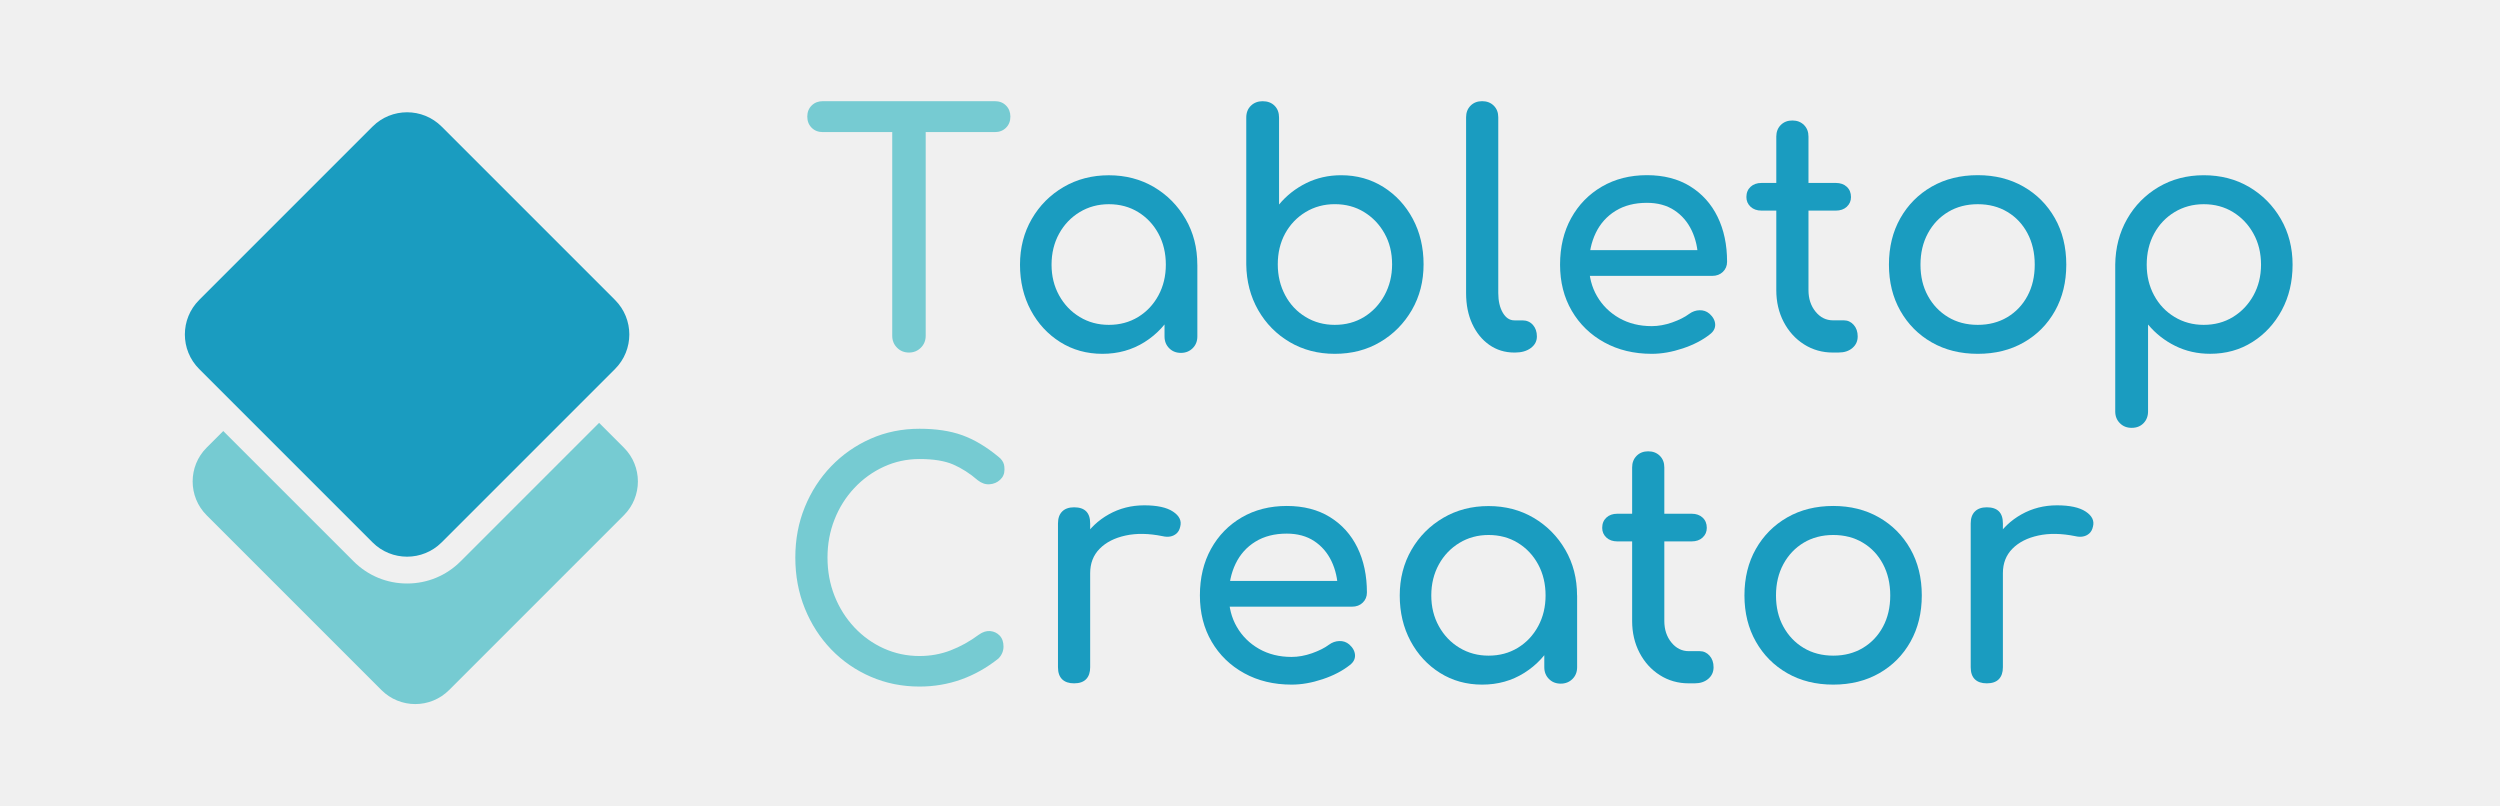
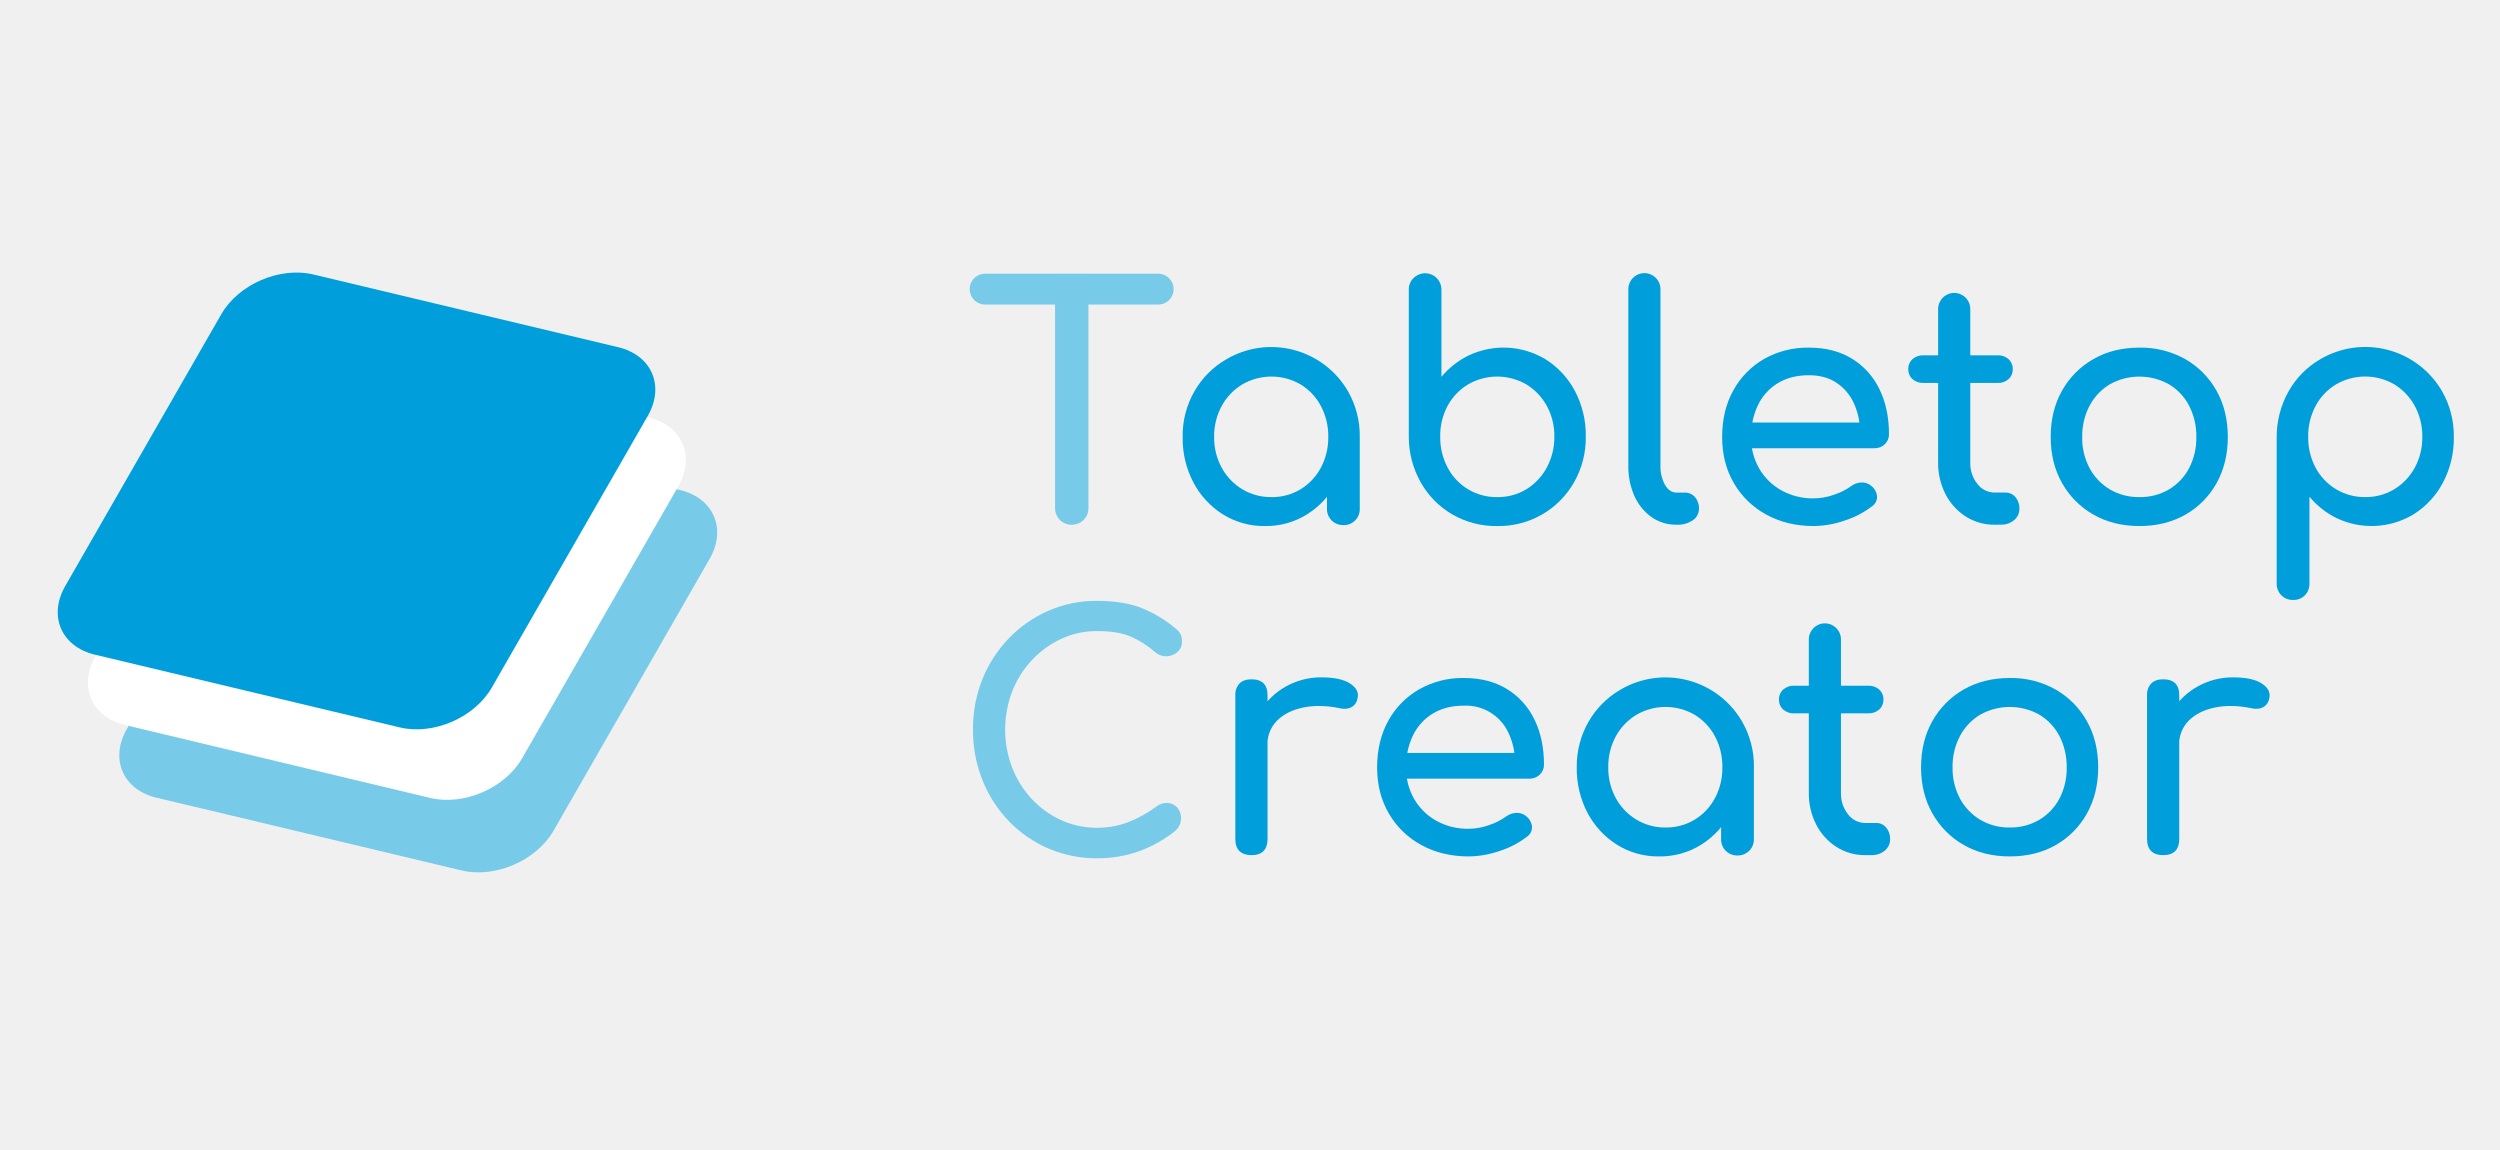
- <svg xmlns="http://www.w3.org/2000/svg" version="1.1" id="Capa_1" x="0px" y="0px" viewBox="0 0 745.71 240.16" style="enable-background:new 0 0 745.71 240.16;" xml:space="preserve">
-   <style type="text/css">
- 	.st0{fill:#76CBD2;}
- 	.st1{fill:#1A9CC0;}
- </style>
-   <g>
-     <path class="st0" d="M245.41,39.4c-1.34,0-2.45-0.43-3.31-1.3c-0.86-0.86-1.3-1.97-1.3-3.31s0.43-2.45,1.3-3.31   c0.86-0.86,1.97-1.3,3.31-1.3h51.36c1.34,0,2.45,0.43,3.31,1.3c0.86,0.86,1.3,1.97,1.3,3.31s-0.43,2.45-1.3,3.31   c-0.86,0.86-1.97,1.3-3.31,1.3H245.41z M271.13,105.16c-1.41,0-2.59-0.48-3.55-1.44s-1.44-2.14-1.44-3.55V30.18h9.98v69.98   c0,1.41-0.48,2.59-1.44,3.55S272.54,105.16,271.13,105.16z" />
-   </g>
-   <g>
-     <path class="st1" d="M328.83,105.54c-4.67,0-8.87-1.17-12.58-3.5c-3.71-2.34-6.64-5.5-8.78-9.5c-2.14-4-3.22-8.53-3.22-13.58   c0-5.06,1.17-9.6,3.5-13.63c2.33-4.03,5.5-7.21,9.5-9.55c4-2.33,8.5-3.5,13.49-3.5s9.47,1.17,13.44,3.5   c3.97,2.34,7.12,5.52,9.46,9.55c2.34,4.03,3.5,8.58,3.5,13.63h-3.74c0,5.06-1.07,9.58-3.22,13.58c-2.14,4-5.07,7.17-8.78,9.5   S333.5,105.54,328.83,105.54z M330.75,96.9c3.26,0,6.17-0.78,8.74-2.35c2.56-1.57,4.58-3.71,6.05-6.43   c1.47-2.72,2.21-5.78,2.21-9.17c0-3.46-0.74-6.54-2.21-9.26c-1.47-2.72-3.49-4.86-6.05-6.43c-2.56-1.57-5.47-2.35-8.74-2.35   c-3.2,0-6.1,0.79-8.69,2.35c-2.59,1.57-4.64,3.71-6.14,6.43c-1.5,2.72-2.26,5.81-2.26,9.26c0,3.39,0.75,6.45,2.26,9.17   c1.5,2.72,3.55,4.86,6.14,6.43C324.65,96.12,327.55,96.9,330.75,96.9z M352.25,105.26c-1.41,0-2.58-0.46-3.5-1.39   c-0.93-0.93-1.39-2.1-1.39-3.5V85.67l1.82-10.18l7.97,3.46v21.41c0,1.41-0.46,2.58-1.39,3.5   C354.83,104.79,353.66,105.26,352.25,105.26z" />
-     <path class="st1" d="M398.14,105.54c-4.99,0-9.47-1.17-13.44-3.5c-3.97-2.34-7.1-5.52-9.41-9.55c-2.3-4.03-3.49-8.58-3.55-13.63   V35.08c0-1.47,0.46-2.65,1.39-3.55c0.93-0.9,2.1-1.34,3.5-1.34c1.47,0,2.66,0.45,3.55,1.34c0.9,0.9,1.34,2.08,1.34,3.55V61   c2.24-2.69,4.94-4.81,8.11-6.38s6.64-2.35,10.42-2.35c4.67,0,8.86,1.17,12.58,3.5c3.71,2.34,6.64,5.5,8.78,9.5   c2.14,4,3.22,8.53,3.22,13.58c0,5.06-1.17,9.6-3.5,13.63c-2.34,4.03-5.49,7.22-9.46,9.55   C407.71,104.38,403.19,105.54,398.14,105.54z M398.14,96.9c3.26,0,6.18-0.78,8.74-2.35c2.56-1.57,4.59-3.73,6.1-6.48   c1.5-2.75,2.26-5.82,2.26-9.22c0-3.46-0.75-6.53-2.26-9.22c-1.5-2.69-3.54-4.81-6.1-6.38c-2.56-1.57-5.47-2.35-8.74-2.35   c-3.2,0-6.1,0.79-8.69,2.35c-2.59,1.57-4.62,3.7-6.1,6.38c-1.47,2.69-2.21,5.76-2.21,9.22c0,3.39,0.74,6.47,2.21,9.22   c1.47,2.75,3.5,4.91,6.1,6.48C392.04,96.12,394.94,96.9,398.14,96.9z" />
-     <path class="st1" d="M451.71,105.16c-2.82,0-5.31-0.77-7.49-2.3c-2.18-1.54-3.87-3.63-5.09-6.29c-1.22-2.65-1.82-5.71-1.82-9.17   V34.98c0-1.41,0.45-2.56,1.34-3.46c0.9-0.9,2.05-1.34,3.46-1.34c1.41,0,2.56,0.45,3.46,1.34c0.9,0.9,1.34,2.05,1.34,3.46V87.4   c0,2.37,0.45,4.32,1.34,5.86c0.9,1.54,2.05,2.3,3.46,2.3h2.4c1.28,0,2.32,0.45,3.12,1.34c0.8,0.9,1.2,2.05,1.2,3.46   s-0.61,2.56-1.82,3.46c-1.22,0.9-2.78,1.34-4.7,1.34H451.71z" />
-     <path class="st1" d="M492.7,105.54c-5.31,0-10.03-1.14-14.16-3.41c-4.13-2.27-7.36-5.41-9.7-9.41c-2.34-4-3.5-8.59-3.5-13.78   c0-5.25,1.1-9.87,3.31-13.87c2.21-4,5.26-7.13,9.17-9.41c3.9-2.27,8.38-3.41,13.44-3.41c4.99,0,9.28,1.1,12.86,3.31   c3.58,2.21,6.32,5.25,8.21,9.12c1.89,3.87,2.83,8.34,2.83,13.39c0,1.22-0.42,2.22-1.25,3.02c-0.83,0.8-1.89,1.2-3.17,1.2h-38.69   v-7.68h38.4l-3.94,2.69c-0.06-3.2-0.71-6.06-1.92-8.59c-1.22-2.53-2.94-4.53-5.18-6c-2.24-1.47-4.96-2.21-8.16-2.21   c-3.65,0-6.77,0.8-9.36,2.4c-2.59,1.6-4.56,3.79-5.9,6.58c-1.34,2.79-2.02,5.94-2.02,9.46s0.8,6.66,2.4,9.41   c1.6,2.75,3.81,4.93,6.62,6.53c2.82,1.6,6.05,2.4,9.7,2.4c1.98,0,4.02-0.37,6.1-1.1c2.08-0.74,3.76-1.58,5.04-2.54   c0.96-0.7,2-1.07,3.12-1.1c1.12-0.03,2.09,0.3,2.93,1.01c1.09,0.96,1.66,2.02,1.73,3.17c0.06,1.15-0.45,2.14-1.54,2.98   c-2.18,1.73-4.88,3.14-8.11,4.22C498.73,105,495.64,105.54,492.7,105.54z" />
-     <path class="st1" d="M525.43,62.82c-1.34,0-2.43-0.38-3.26-1.15c-0.83-0.77-1.25-1.73-1.25-2.88c0-1.28,0.42-2.3,1.25-3.07   c0.83-0.77,1.92-1.15,3.26-1.15h22.18c1.34,0,2.43,0.38,3.26,1.15c0.83,0.77,1.25,1.79,1.25,3.07c0,1.15-0.42,2.11-1.25,2.88   c-0.83,0.77-1.92,1.15-3.26,1.15H525.43z M546.74,105.16c-3.2,0-6.08-0.82-8.64-2.45c-2.56-1.63-4.58-3.86-6.05-6.67   c-1.47-2.82-2.21-5.98-2.21-9.5V40.74c0-1.41,0.45-2.56,1.34-3.46c0.9-0.9,2.05-1.34,3.46-1.34c1.41,0,2.56,0.45,3.46,1.34   c0.9,0.9,1.34,2.05,1.34,3.46v45.79c0,2.56,0.7,4.7,2.11,6.43c1.41,1.73,3.14,2.59,5.18,2.59h3.26c1.15,0,2.13,0.45,2.93,1.34   c0.8,0.9,1.2,2.05,1.2,3.46s-0.53,2.56-1.58,3.46c-1.06,0.9-2.42,1.34-4.08,1.34H546.74z" />
-     <path class="st1" d="M589.94,105.54c-5.18,0-9.76-1.14-13.73-3.41c-3.97-2.27-7.09-5.41-9.36-9.41c-2.27-4-3.41-8.59-3.41-13.78   c0-5.25,1.14-9.87,3.41-13.87c2.27-4,5.39-7.13,9.36-9.41c3.97-2.27,8.54-3.41,13.73-3.41c5.12,0,9.66,1.14,13.63,3.41   c3.97,2.27,7.09,5.41,9.36,9.41c2.27,4,3.41,8.63,3.41,13.87c0,5.18-1.12,9.78-3.36,13.78c-2.24,4-5.34,7.14-9.31,9.41   C599.7,104.41,595.13,105.54,589.94,105.54z M589.94,96.9c3.33,0,6.27-0.77,8.83-2.3c2.56-1.54,4.56-3.65,6-6.34   c1.44-2.69,2.16-5.79,2.16-9.31s-0.72-6.64-2.16-9.36c-1.44-2.72-3.44-4.85-6-6.38c-2.56-1.54-5.5-2.3-8.83-2.3   c-3.33,0-6.27,0.77-8.83,2.3c-2.56,1.54-4.58,3.66-6.05,6.38c-1.47,2.72-2.21,5.84-2.21,9.36s0.73,6.62,2.21,9.31   c1.47,2.69,3.49,4.8,6.05,6.34C583.67,96.14,586.61,96.9,589.94,96.9z" />
-     <path class="st1" d="M635.83,127.62c-1.41,0-2.58-0.46-3.5-1.39c-0.93-0.93-1.39-2.1-1.39-3.5V78.95c0.06-5.06,1.25-9.6,3.55-13.63   c2.3-4.03,5.44-7.21,9.41-9.55c3.97-2.33,8.45-3.5,13.44-3.5c5.05,0,9.57,1.17,13.54,3.5c3.97,2.34,7.12,5.52,9.46,9.55   c2.33,4.03,3.5,8.58,3.5,13.63c0,5.06-1.07,9.58-3.22,13.58c-2.15,4-5.07,7.17-8.78,9.5c-3.71,2.34-7.91,3.5-12.58,3.5   c-3.78,0-7.25-0.78-10.42-2.35s-5.87-3.7-8.11-6.38v25.92c0,1.41-0.45,2.58-1.34,3.5C638.48,127.16,637.3,127.62,635.83,127.62z    M657.33,96.9c3.26,0,6.18-0.78,8.74-2.35c2.56-1.57,4.59-3.71,6.1-6.43c1.5-2.72,2.26-5.78,2.26-9.17c0-3.46-0.75-6.54-2.26-9.26   c-1.5-2.72-3.54-4.86-6.1-6.43c-2.56-1.57-5.47-2.35-8.74-2.35c-3.2,0-6.1,0.79-8.69,2.35c-2.59,1.57-4.62,3.71-6.1,6.43   c-1.47,2.72-2.21,5.81-2.21,9.26c0,3.39,0.74,6.45,2.21,9.17c1.47,2.72,3.5,4.86,6.1,6.43C651.24,96.12,654.13,96.9,657.33,96.9z" />
-   </g>
-   <g>
-     <path class="st0" d="M274.28,204.79c-5.18,0-10.03-0.97-14.54-2.93c-4.51-1.95-8.45-4.67-11.81-8.16   c-3.36-3.49-5.98-7.57-7.87-12.24c-1.89-4.67-2.83-9.73-2.83-15.17c0-5.38,0.94-10.38,2.83-15.02c1.89-4.64,4.51-8.7,7.87-12.19   c3.36-3.49,7.28-6.22,11.76-8.21c4.48-1.98,9.34-2.98,14.59-2.98c4.93,0,9.17,0.64,12.72,1.92c3.55,1.28,7.12,3.39,10.7,6.34   c0.51,0.38,0.91,0.78,1.2,1.2c0.29,0.42,0.48,0.83,0.58,1.25c0.1,0.42,0.14,0.91,0.14,1.49c0,1.22-0.43,2.22-1.3,3.02   c-0.86,0.8-1.91,1.25-3.12,1.34c-1.22,0.1-2.4-0.3-3.55-1.2c-2.37-2.05-4.82-3.61-7.34-4.7c-2.53-1.09-5.87-1.63-10.03-1.63   c-3.78,0-7.33,0.77-10.66,2.3c-3.33,1.54-6.26,3.65-8.78,6.34c-2.53,2.69-4.5,5.81-5.9,9.36c-1.41,3.55-2.11,7.34-2.11,11.38   c0,4.1,0.7,7.92,2.11,11.47c1.41,3.55,3.38,6.67,5.9,9.36c2.53,2.69,5.46,4.79,8.78,6.29c3.33,1.5,6.88,2.26,10.66,2.26   c3.26,0,6.35-0.56,9.26-1.68c2.91-1.12,5.71-2.67,8.4-4.66c1.15-0.83,2.29-1.2,3.41-1.1c1.12,0.1,2.06,0.54,2.83,1.34   c0.77,0.8,1.15,1.91,1.15,3.31c0,0.64-0.13,1.26-0.38,1.87c-0.26,0.61-0.64,1.17-1.15,1.68c-3.46,2.75-7.15,4.83-11.09,6.24   C282.78,204.08,278.63,204.79,274.28,204.79z" />
-   </g>
-   <g>
-     <path class="st1" d="M320.38,203.83c-1.54,0-2.72-0.4-3.55-1.2c-0.83-0.8-1.25-2-1.25-3.6v-42.91c0-1.54,0.42-2.72,1.25-3.55   c0.83-0.83,2.02-1.25,3.55-1.25c1.6,0,2.8,0.4,3.6,1.2c0.8,0.8,1.2,2,1.2,3.6v42.91c0,1.54-0.4,2.72-1.2,3.55   C323.18,203.41,321.98,203.83,320.38,203.83z M320.28,170.99c0-3.84,0.94-7.28,2.83-10.32c1.89-3.04,4.43-5.46,7.63-7.25   c3.2-1.79,6.72-2.69,10.56-2.69s6.7,0.62,8.59,1.87c1.89,1.25,2.61,2.74,2.16,4.46c-0.19,0.9-0.56,1.58-1.1,2.06   c-0.54,0.48-1.17,0.78-1.87,0.91c-0.7,0.13-1.47,0.1-2.3-0.1c-4.1-0.83-7.78-0.9-11.04-0.19c-3.26,0.71-5.84,2.02-7.73,3.94   c-1.89,1.92-2.83,4.35-2.83,7.3H320.28z" />
-     <path class="st1" d="M385.27,204.21c-5.31,0-10.03-1.13-14.16-3.41c-4.13-2.27-7.36-5.41-9.7-9.41c-2.34-4-3.5-8.59-3.5-13.78   c0-5.25,1.1-9.87,3.31-13.87c2.21-4,5.26-7.13,9.17-9.41c3.9-2.27,8.38-3.41,13.44-3.41c4.99,0,9.28,1.1,12.86,3.31   c3.58,2.21,6.32,5.25,8.21,9.12c1.89,3.87,2.83,8.34,2.83,13.39c0,1.22-0.42,2.22-1.25,3.02c-0.83,0.8-1.89,1.2-3.17,1.2h-38.69   v-7.68h38.4l-3.94,2.69c-0.06-3.2-0.71-6.06-1.92-8.59c-1.22-2.53-2.94-4.53-5.18-6c-2.24-1.47-4.96-2.21-8.16-2.21   c-3.65,0-6.77,0.8-9.36,2.4c-2.59,1.6-4.56,3.79-5.9,6.58c-1.34,2.78-2.02,5.94-2.02,9.46c0,3.52,0.8,6.66,2.4,9.41   c1.6,2.75,3.81,4.93,6.62,6.53c2.82,1.6,6.05,2.4,9.7,2.4c1.98,0,4.02-0.37,6.1-1.1c2.08-0.74,3.76-1.58,5.04-2.54   c0.96-0.7,2-1.07,3.12-1.1c1.12-0.03,2.09,0.3,2.93,1.01c1.09,0.96,1.66,2.02,1.73,3.17c0.06,1.15-0.45,2.15-1.54,2.98   c-2.18,1.73-4.88,3.14-8.11,4.22C391.31,203.67,388.22,204.21,385.27,204.21z" />
-     <path class="st1" d="M442.1,204.21c-4.67,0-8.87-1.17-12.58-3.5c-3.71-2.33-6.64-5.5-8.78-9.5c-2.14-4-3.22-8.53-3.22-13.58   c0-5.05,1.17-9.6,3.5-13.63c2.33-4.03,5.5-7.21,9.5-9.55c4-2.34,8.5-3.5,13.49-3.5s9.47,1.17,13.44,3.5   c3.97,2.34,7.12,5.52,9.46,9.55c2.34,4.03,3.5,8.58,3.5,13.63h-3.74c0,5.06-1.07,9.58-3.22,13.58c-2.14,4-5.07,7.17-8.78,9.5   C450.97,203.04,446.78,204.21,442.1,204.21z M444.02,195.57c3.26,0,6.17-0.78,8.74-2.35c2.56-1.57,4.58-3.71,6.05-6.43   c1.47-2.72,2.21-5.77,2.21-9.17c0-3.46-0.74-6.54-2.21-9.26c-1.47-2.72-3.49-4.86-6.05-6.43c-2.56-1.57-5.47-2.35-8.74-2.35   c-3.2,0-6.1,0.78-8.69,2.35s-4.64,3.71-6.14,6.43c-1.5,2.72-2.26,5.81-2.26,9.26c0,3.39,0.75,6.45,2.26,9.17   c1.5,2.72,3.55,4.87,6.14,6.43C437.93,194.79,440.82,195.57,444.02,195.57z M465.53,203.92c-1.41,0-2.58-0.46-3.5-1.39   c-0.93-0.93-1.39-2.1-1.39-3.5v-14.69l1.82-10.18l7.97,3.46v21.41c0,1.41-0.46,2.58-1.39,3.5   C468.1,203.46,466.94,203.92,465.53,203.92z" />
-     <path class="st1" d="M482.42,161.49c-1.34,0-2.43-0.38-3.26-1.15c-0.83-0.77-1.25-1.73-1.25-2.88c0-1.28,0.42-2.3,1.25-3.07   c0.83-0.77,1.92-1.15,3.26-1.15h22.18c1.34,0,2.43,0.38,3.26,1.15c0.83,0.77,1.25,1.79,1.25,3.07c0,1.15-0.42,2.11-1.25,2.88   c-0.83,0.77-1.92,1.15-3.26,1.15H482.42z M503.74,203.83c-3.2,0-6.08-0.82-8.64-2.45c-2.56-1.63-4.58-3.85-6.05-6.67   c-1.47-2.82-2.21-5.98-2.21-9.5v-45.79c0-1.41,0.45-2.56,1.34-3.46c0.9-0.9,2.05-1.34,3.46-1.34c1.41,0,2.56,0.45,3.46,1.34   c0.9,0.9,1.34,2.05,1.34,3.46v45.79c0,2.56,0.7,4.7,2.11,6.43c1.41,1.73,3.14,2.59,5.18,2.59H507c1.15,0,2.13,0.45,2.93,1.34   c0.8,0.9,1.2,2.05,1.2,3.46c0,1.41-0.53,2.56-1.58,3.46c-1.06,0.9-2.42,1.34-4.08,1.34H503.74z" />
-     <path class="st1" d="M546.84,204.21c-5.18,0-9.76-1.13-13.73-3.41c-3.97-2.27-7.09-5.41-9.36-9.41c-2.27-4-3.41-8.59-3.41-13.78   c0-5.25,1.14-9.87,3.41-13.87c2.27-4,5.39-7.13,9.36-9.41c3.97-2.27,8.54-3.41,13.73-3.41c5.12,0,9.66,1.14,13.63,3.41   c3.97,2.27,7.09,5.41,9.36,9.41c2.27,4,3.41,8.63,3.41,13.87c0,5.18-1.12,9.78-3.36,13.78c-2.24,4-5.34,7.14-9.31,9.41   C556.6,203.07,552.02,204.21,546.84,204.21z M546.84,195.57c3.33,0,6.27-0.77,8.83-2.3c2.56-1.54,4.56-3.65,6-6.34   c1.44-2.69,2.16-5.79,2.16-9.31c0-3.52-0.72-6.64-2.16-9.36c-1.44-2.72-3.44-4.85-6-6.38c-2.56-1.54-5.5-2.3-8.83-2.3   c-3.33,0-6.27,0.77-8.83,2.3c-2.56,1.54-4.58,3.67-6.05,6.38c-1.47,2.72-2.21,5.84-2.21,9.36c0,3.52,0.73,6.62,2.21,9.31   c1.47,2.69,3.49,4.8,6.05,6.34C540.56,194.8,543.51,195.57,546.84,195.57z" />
-     <path class="st1" d="M592.63,203.83c-1.54,0-2.72-0.4-3.55-1.2c-0.83-0.8-1.25-2-1.25-3.6v-42.91c0-1.54,0.42-2.72,1.25-3.55   c0.83-0.83,2.02-1.25,3.55-1.25c1.6,0,2.8,0.4,3.6,1.2c0.8,0.8,1.2,2,1.2,3.6v42.91c0,1.54-0.4,2.72-1.2,3.55   C595.43,203.41,594.23,203.83,592.63,203.83z M592.53,170.99c0-3.84,0.94-7.28,2.83-10.32c1.89-3.04,4.43-5.46,7.63-7.25   c3.2-1.79,6.72-2.69,10.56-2.69s6.7,0.62,8.59,1.87c1.89,1.25,2.61,2.74,2.16,4.46c-0.19,0.9-0.56,1.58-1.1,2.06   c-0.54,0.48-1.17,0.78-1.87,0.91c-0.7,0.13-1.47,0.1-2.3-0.1c-4.1-0.83-7.78-0.9-11.04-0.19c-3.26,0.71-5.84,2.02-7.73,3.94   c-1.89,1.92-2.83,4.35-2.83,7.3H592.53z" />
-   </g>
-   <path class="st0" d="M186.09,153.7l-52.13,52.13c-5.58,5.58-14.61,5.58-20.19,0L61.64,153.7c-5.57-5.57-5.57-14.61,0-20.18  l4.95-4.95l38.88,38.87c4.27,4.27,9.93,6.61,15.96,6.61c6.03,0,11.69-2.34,15.96-6.61l41.31-41.31l7.39,7.39  C191.67,139.09,191.67,148.13,186.09,153.7z" />
-   <path class="st1" d="M183.45,110.07l-10.4,10.4l-41.32,41.32c-2.85,2.84-6.57,4.26-10.3,4.26c-3.73,0-7.46-1.42-10.3-4.26  l-38.88-38.88l-12.84-12.84c-5.69-5.69-5.69-14.91,0-20.6l51.72-51.72c2.84-2.84,6.57-4.26,10.3-4.26c3.73,0,7.45,1.42,10.3,4.26  l51.72,51.72C189.14,95.16,189.14,104.38,183.45,110.07z" />
+ <svg xmlns="http://www.w3.org/2000/svg" id="Capa_1" data-name="Capa 1" viewBox="0 0 1444.73 664.05">
+   <defs>
+     <style>.cls-1{fill:#77cbe8;}.cls-2{fill:#fff;}.cls-3{fill:#009fdc;}</style>
+   </defs>
+   <path class="cls-1" d="M410.12,322.89,392,354.5,319.86,480.1c-5,8.64-13.39,15.52-23,19.67s-20.4,5.57-30.09,3.26L134.2,471.4,90.43,461c-19.4-4.63-27.08-22.39-17.14-39.69l90.26-157.21c5-8.64,13.39-15.52,23-19.68s20.39-5.55,30.1-3.25L393,283.2C412.38,287.83,420.05,305.59,410.12,322.89Z" />
+   <path class="cls-2" d="M392,281l-18.15,31.61-72.12,125.6c-5,8.65-13.38,15.52-23,19.67s-20.41,5.57-30.09,3.26L116.09,429.46,72.31,419c-19.4-4.63-27.07-22.39-17.14-39.69l90.27-157.21c5-8.64,13.39-15.52,23-19.68s20.39-5.55,30.09-3.25l176.34,42.07C394.27,245.89,401.94,263.65,392,281Z" />
+   <path class="cls-3" d="M374.36,240.32l-18.14,31.6L284.14,397.45c-5,8.64-13.38,15.51-23,19.66s-20.39,5.57-30.07,3.26L98.59,388.76,54.84,378.32c-19.39-4.63-27.06-22.38-17.13-39.67l90.21-157.13c5-8.63,13.39-15.51,23-19.66s20.38-5.55,30.08-3.26l176.24,42.05C376.62,205.28,384.29,223,374.36,240.32Z" />
+   <path class="cls-1" d="M569.59,176a8.92,8.92,0,1,1,0-17.83H669A8.92,8.92,0,1,1,669,176Zm49.79,127.26a9.51,9.51,0,0,1-9.66-9.66V158.14H629V293.57a9.5,9.5,0,0,1-9.66,9.66Z" />
+   <path class="cls-3" d="M731,304a44.72,44.72,0,0,1-24.34-6.78,48.14,48.14,0,0,1-17-18.39,54.8,54.8,0,0,1-6.22-26.29,51.6,51.6,0,0,1,6.78-26.39,50.16,50.16,0,0,1,18.39-18.48,51.22,51.22,0,0,1,70.41,18.48,51.7,51.7,0,0,1,6.78,26.39H778.6a54.8,54.8,0,0,1-6.23,26.29,48.14,48.14,0,0,1-17,18.39A44.71,44.71,0,0,1,731,304Zm3.71-16.72a31.77,31.77,0,0,0,16.91-4.55,32.46,32.46,0,0,0,11.7-12.45,36.65,36.65,0,0,0,4.28-17.74,37.07,37.07,0,0,0-4.28-17.93,32.39,32.39,0,0,0-11.7-12.45,33.51,33.51,0,0,0-33.72,0,32.79,32.79,0,0,0-11.89,12.45,36.45,36.45,0,0,0-4.37,17.93,36,36,0,0,0,4.37,17.74,32.87,32.87,0,0,0,11.89,12.45A31.87,31.87,0,0,0,734.75,287.26Zm41.62,16.16a9.21,9.21,0,0,1-9.48-9.47V265.52l3.53-19.69,15.42,6.69V294a9.2,9.2,0,0,1-9.47,9.47Z" />
+   <path class="cls-3" d="M865.17,304a50.31,50.31,0,0,1-26-6.78A49.71,49.71,0,0,1,821,278.71a53.54,53.54,0,0,1-6.87-26.38V167.61a9.15,9.15,0,0,1,2.69-6.87A9.44,9.44,0,0,1,833,167.61v50.16a47.85,47.85,0,0,1,15.7-12.35,47,47,0,0,1,44.49,2.23,48.22,48.22,0,0,1,17,18.39,54.77,54.77,0,0,1,6.23,26.29,51.74,51.74,0,0,1-6.78,26.38A50,50,0,0,1,865.17,304Zm0-16.72a31.77,31.77,0,0,0,16.91-4.55,33,33,0,0,0,11.79-12.54,36.6,36.6,0,0,0,4.37-17.84,35.88,35.88,0,0,0-4.37-17.83,33.26,33.26,0,0,0-11.79-12.36,33.51,33.51,0,0,0-33.72,0,32.3,32.3,0,0,0-11.8,12.36,36.48,36.48,0,0,0-4.27,17.83,37.21,37.21,0,0,0,4.27,17.84,31.8,31.8,0,0,0,28.61,17.09Z" />
+   <path class="cls-3" d="M968.83,303.23a24.51,24.51,0,0,1-14.49-4.45,29.62,29.62,0,0,1-9.84-12.17A42.13,42.13,0,0,1,941,268.86V167.43a9.29,9.29,0,1,1,18.57,0V268.86a22.18,22.18,0,0,0,2.61,11.34q2.6,4.46,6.68,4.46h4.65a7.75,7.75,0,0,1,6,2.6,9.69,9.69,0,0,1,2.32,6.69,8,8,0,0,1-3.53,6.68,14.94,14.94,0,0,1-9.11,2.6Z" />
+   <path class="cls-3" d="M1048.16,304q-15.42,0-27.4-6.6a48.17,48.17,0,0,1-18.77-18.2q-6.78-11.61-6.78-26.66,0-15.24,6.41-26.85a46.91,46.91,0,0,1,17.74-18.21,50.85,50.85,0,0,1,26-6.59q14.51,0,24.9,6.41a41.78,41.78,0,0,1,15.88,17.65q5.49,11.23,5.48,25.91a7.78,7.78,0,0,1-2.41,5.86,8.49,8.49,0,0,1-6.13,2.32h-74.87V244.16h74.31l-7.62,5.2a39.76,39.76,0,0,0-3.71-16.63,28.31,28.31,0,0,0-10-11.61q-6.51-4.27-15.8-4.27-10.59,0-18.11,4.64a29.9,29.9,0,0,0-11.42,12.73,41.46,41.46,0,0,0-3.91,18.3,35.49,35.49,0,0,0,4.65,18.2,33.83,33.83,0,0,0,12.82,12.64,37.36,37.36,0,0,0,18.76,4.64,35.14,35.14,0,0,0,11.8-2.14,36.56,36.56,0,0,0,9.75-4.92,10.53,10.53,0,0,1,6-2.13,8.18,8.18,0,0,1,5.67,1.95,8.82,8.82,0,0,1,3.34,6.13,6.61,6.61,0,0,1-3,5.76,51.39,51.39,0,0,1-15.7,8.17A56.07,56.07,0,0,1,1048.16,304Z" />
+   <path class="cls-3" d="M1111.51,221.3a9,9,0,0,1-6.32-2.22,7.28,7.28,0,0,1-2.41-5.58,7.69,7.69,0,0,1,2.41-5.94,8.94,8.94,0,0,1,6.32-2.23h42.92a8.91,8.91,0,0,1,6.31,2.23,7.7,7.7,0,0,1,2.42,5.94,7.29,7.29,0,0,1-2.42,5.58,9,9,0,0,1-6.31,2.22Zm41.25,81.93A30.45,30.45,0,0,1,1136,298.5a33.28,33.28,0,0,1-11.7-12.91,39.09,39.09,0,0,1-4.27-18.4V178.57a9.29,9.29,0,1,1,18.58,0v88.62a19.07,19.07,0,0,0,4.08,12.45,12.49,12.49,0,0,0,10,5h6.31a7.34,7.34,0,0,1,5.67,2.6,9.64,9.64,0,0,1,2.32,6.69,8.34,8.34,0,0,1-3.07,6.68,11.73,11.73,0,0,1-7.89,2.6Z" />
+   <path class="cls-3" d="M1236.35,304q-15,0-26.56-6.6a47.78,47.78,0,0,1-18.12-18.2q-6.59-11.61-6.59-26.66,0-15.24,6.59-26.85a47.87,47.87,0,0,1,18.12-18.21q11.52-6.59,26.56-6.59a52.24,52.24,0,0,1,26.39,6.59,47.92,47.92,0,0,1,18.11,18.21q6.59,11.61,6.59,26.85,0,15-6.5,26.66a47,47,0,0,1-18,18.2Q1251.4,304,1236.35,304Zm0-16.72a32.64,32.64,0,0,0,17.1-4.46,31.22,31.22,0,0,0,11.61-12.26,37.68,37.68,0,0,0,4.18-18,38.26,38.26,0,0,0-4.18-18.12,31.07,31.07,0,0,0-11.61-12.35,35,35,0,0,0-34.19,0,31.63,31.63,0,0,0-11.7,12.35,37.49,37.49,0,0,0-4.27,18.12,36.92,36.92,0,0,0,4.27,18,31.8,31.8,0,0,0,11.7,12.26A32.58,32.58,0,0,0,1236.35,287.26Z" />
+   <path class="cls-3" d="M1325.16,346.71a9.23,9.23,0,0,1-9.48-9.48V252.52a53.61,53.61,0,0,1,6.88-26.39,49.58,49.58,0,0,1,18.2-18.48,51.29,51.29,0,0,1,70.51,18.48,51.7,51.7,0,0,1,6.78,26.39,54.8,54.8,0,0,1-6.23,26.29,48.2,48.2,0,0,1-17,18.39,47,47,0,0,1-44.5,2.23,48,48,0,0,1-15.7-12.36v50.16A9.36,9.36,0,0,1,1332,344,9.11,9.11,0,0,1,1325.16,346.71Zm41.61-59.45a31.77,31.77,0,0,0,16.91-4.55,33.25,33.25,0,0,0,11.8-12.45,36.15,36.15,0,0,0,4.36-17.74,36.56,36.56,0,0,0-4.36-17.93,33.17,33.17,0,0,0-11.8-12.45,33.51,33.51,0,0,0-33.72,0,32.13,32.13,0,0,0-11.8,12.45,37.06,37.06,0,0,0-4.27,17.93,36.65,36.65,0,0,0,4.27,17.74,31.95,31.95,0,0,0,28.61,17Z" />
+   <path class="cls-1" d="M634,496a70.06,70.06,0,0,1-51-21.46,73.25,73.25,0,0,1-15.24-23.69,77.65,77.65,0,0,1-5.48-29.35,76.48,76.48,0,0,1,5.48-29.08A73.45,73.45,0,0,1,583,368.87,71.36,71.36,0,0,1,605.74,353,69,69,0,0,1,634,347.23q14.31,0,24.62,3.71a71.17,71.17,0,0,1,20.72,12.26,10.38,10.38,0,0,1,2.32,2.32,7,7,0,0,1,1.11,2.42,12.77,12.77,0,0,1,.28,2.88,7.61,7.61,0,0,1-2.51,5.85,9.66,9.66,0,0,1-12.91.28,55,55,0,0,0-14.21-9.1Q646,364.69,634,364.69a48.64,48.64,0,0,0-20.62,4.46,54.44,54.44,0,0,0-17,12.26,56.55,56.55,0,0,0-11.42,18.11,61.81,61.81,0,0,0,0,44.22,56.55,56.55,0,0,0,11.42,18.11,53.07,53.07,0,0,0,17,12.17,50.95,50.95,0,0,0,38.55,1.12,69.1,69.1,0,0,0,16.26-9,9.73,9.73,0,0,1,6.59-2.14,8.33,8.33,0,0,1,5.48,2.6,8.87,8.87,0,0,1,2.23,6.41,9.3,9.3,0,0,1-.74,3.62,10.21,10.21,0,0,1-2.23,3.25A74.53,74.53,0,0,1,658,492,71,71,0,0,1,634,496Z" />
+   <path class="cls-3" d="M723.18,494.18q-4.45,0-6.87-2.32t-2.42-7V401.84a9.3,9.3,0,0,1,2.42-6.87q2.41-2.42,6.87-2.41,4.65,0,7,2.32t2.32,7v83.05c0,3-.77,5.27-2.32,6.87S726.28,494.18,723.18,494.18ZM723,430.64a37,37,0,0,1,5.48-20,40.14,40.14,0,0,1,14.77-14,41.17,41.17,0,0,1,20.43-5.2q11.15,0,16.63,3.62t4.18,8.64a7.14,7.14,0,0,1-2.14,4,7.28,7.28,0,0,1-3.62,1.76,11,11,0,0,1-4.46-.18q-11.89-2.41-21.36-.37t-15,7.61a19.34,19.34,0,0,0-5.48,14.12Z" />
+   <path class="cls-3" d="M848.77,494.92q-15.42,0-27.4-6.59a48.26,48.26,0,0,1-18.77-18.21q-6.78-11.61-6.78-26.66,0-15.22,6.41-26.85A47,47,0,0,1,820,398.41a50.75,50.75,0,0,1,26-6.6q14.49,0,24.9,6.41a41.78,41.78,0,0,1,15.88,17.65q5.47,11.25,5.48,25.92a7.78,7.78,0,0,1-2.41,5.85A8.49,8.49,0,0,1,883.7,450H808.83V435.1h74.31l-7.62,5.2a39.8,39.8,0,0,0-3.71-16.63A27.07,27.07,0,0,0,846,407.79q-10.59,0-18.11,4.64a30,30,0,0,0-11.43,12.73,41.59,41.59,0,0,0-3.9,18.3,35.55,35.55,0,0,0,4.65,18.21A33.81,33.81,0,0,0,830,474.3a37.23,37.23,0,0,0,18.76,4.64,35.37,35.37,0,0,0,11.8-2.13,36.85,36.85,0,0,0,9.75-4.92,10.48,10.48,0,0,1,6-2.14A8.18,8.18,0,0,1,882,471.7a8.84,8.84,0,0,1,3.34,6.13,6.61,6.61,0,0,1-3,5.76,51.39,51.39,0,0,1-15.7,8.17A56.07,56.07,0,0,1,848.77,494.92Z" />
+   <path class="cls-3" d="M958.75,494.92a44.74,44.74,0,0,1-24.34-6.78,48.22,48.22,0,0,1-17-18.39,54.74,54.74,0,0,1-6.22-26.29A51.66,51.66,0,0,1,918,417.08a50.26,50.26,0,0,1,18.39-18.49,51.22,51.22,0,0,1,70.42,18.49,51.66,51.66,0,0,1,6.78,26.38h-7.25a54.74,54.74,0,0,1-6.22,26.29,48.22,48.22,0,0,1-17,18.39A44.77,44.77,0,0,1,958.75,494.92Zm3.72-16.72a31.65,31.65,0,0,0,16.9-4.55,32.28,32.28,0,0,0,11.71-12.45,36.73,36.73,0,0,0,4.27-17.74,37.18,37.18,0,0,0-4.27-17.93,32.32,32.32,0,0,0-11.71-12.44,33.45,33.45,0,0,0-33.72,0,32.84,32.84,0,0,0-11.89,12.44,36.45,36.45,0,0,0-4.36,17.93,36,36,0,0,0,4.36,17.74,32.8,32.8,0,0,0,11.89,12.45A31.81,31.81,0,0,0,962.47,478.2Zm41.61,16.17a9.21,9.21,0,0,1-9.47-9.48V456.47l3.53-19.7,15.42,6.69v41.43a9.23,9.23,0,0,1-9.48,9.48Z" />
+   <path class="cls-3" d="M1036.78,412.25a8.94,8.94,0,0,1-6.32-2.23,7.26,7.26,0,0,1-2.41-5.57,7.71,7.71,0,0,1,2.41-5.95,8.94,8.94,0,0,1,6.32-2.23h42.91a8.94,8.94,0,0,1,6.32,2.23,7.72,7.72,0,0,1,2.42,5.95A7.27,7.27,0,0,1,1086,410a8.94,8.94,0,0,1-6.32,2.23ZM1078,494.18a30.43,30.43,0,0,1-16.72-4.74,33.2,33.2,0,0,1-11.7-12.91,39.08,39.08,0,0,1-4.28-18.39V369.52a9.29,9.29,0,1,1,18.58,0v88.62a19.06,19.06,0,0,0,4.09,12.45,12.49,12.49,0,0,0,10,5h6.32a7.31,7.31,0,0,1,5.66,2.6,9.68,9.68,0,0,1,2.33,6.69,8.35,8.35,0,0,1-3.07,6.69,11.73,11.73,0,0,1-7.89,2.6Z" />
+   <path class="cls-3" d="M1161.44,494.92q-15.06,0-26.57-6.59a47.78,47.78,0,0,1-18.11-18.21q-6.6-11.61-6.6-26.66,0-15.22,6.6-26.85a47.82,47.82,0,0,1,18.11-18.2q11.52-6.6,26.57-6.6a52.13,52.13,0,0,1,26.38,6.6,47.89,47.89,0,0,1,18.11,18.2q6.6,11.63,6.6,26.85,0,15-6.51,26.66a47.13,47.13,0,0,1-18,18.21Q1176.48,494.93,1161.44,494.92Zm0-16.72a32.54,32.54,0,0,0,17.09-4.46,31.22,31.22,0,0,0,11.61-12.26,37.54,37.54,0,0,0,4.18-18,38.07,38.07,0,0,0-4.18-18.11A31,31,0,0,0,1178.53,413a35,35,0,0,0-34.19,0,31.66,31.66,0,0,0-11.7,12.36,37.42,37.42,0,0,0-4.27,18.11,36.9,36.9,0,0,0,4.27,18,31.87,31.87,0,0,0,11.7,12.26A32.52,32.52,0,0,0,1161.44,478.2Z" />
+   <path class="cls-3" d="M1250.05,494.18q-4.46,0-6.87-2.32t-2.42-7V401.84a9.3,9.3,0,0,1,2.42-6.87q2.41-2.42,6.87-2.41,4.65,0,7,2.32t2.32,7v83.05c0,3-.77,5.27-2.32,6.87S1253.15,494.18,1250.05,494.18Zm-.18-63.54a37,37,0,0,1,5.48-20,40.14,40.14,0,0,1,14.77-14,41.17,41.17,0,0,1,20.43-5.2q11.15,0,16.63,3.62t4.18,8.64a7.14,7.14,0,0,1-2.14,4,7.28,7.28,0,0,1-3.62,1.76,11,11,0,0,1-4.46-.18q-11.9-2.41-21.36-.37t-15,7.61a19.34,19.34,0,0,0-5.48,14.12Z" />
</svg>
